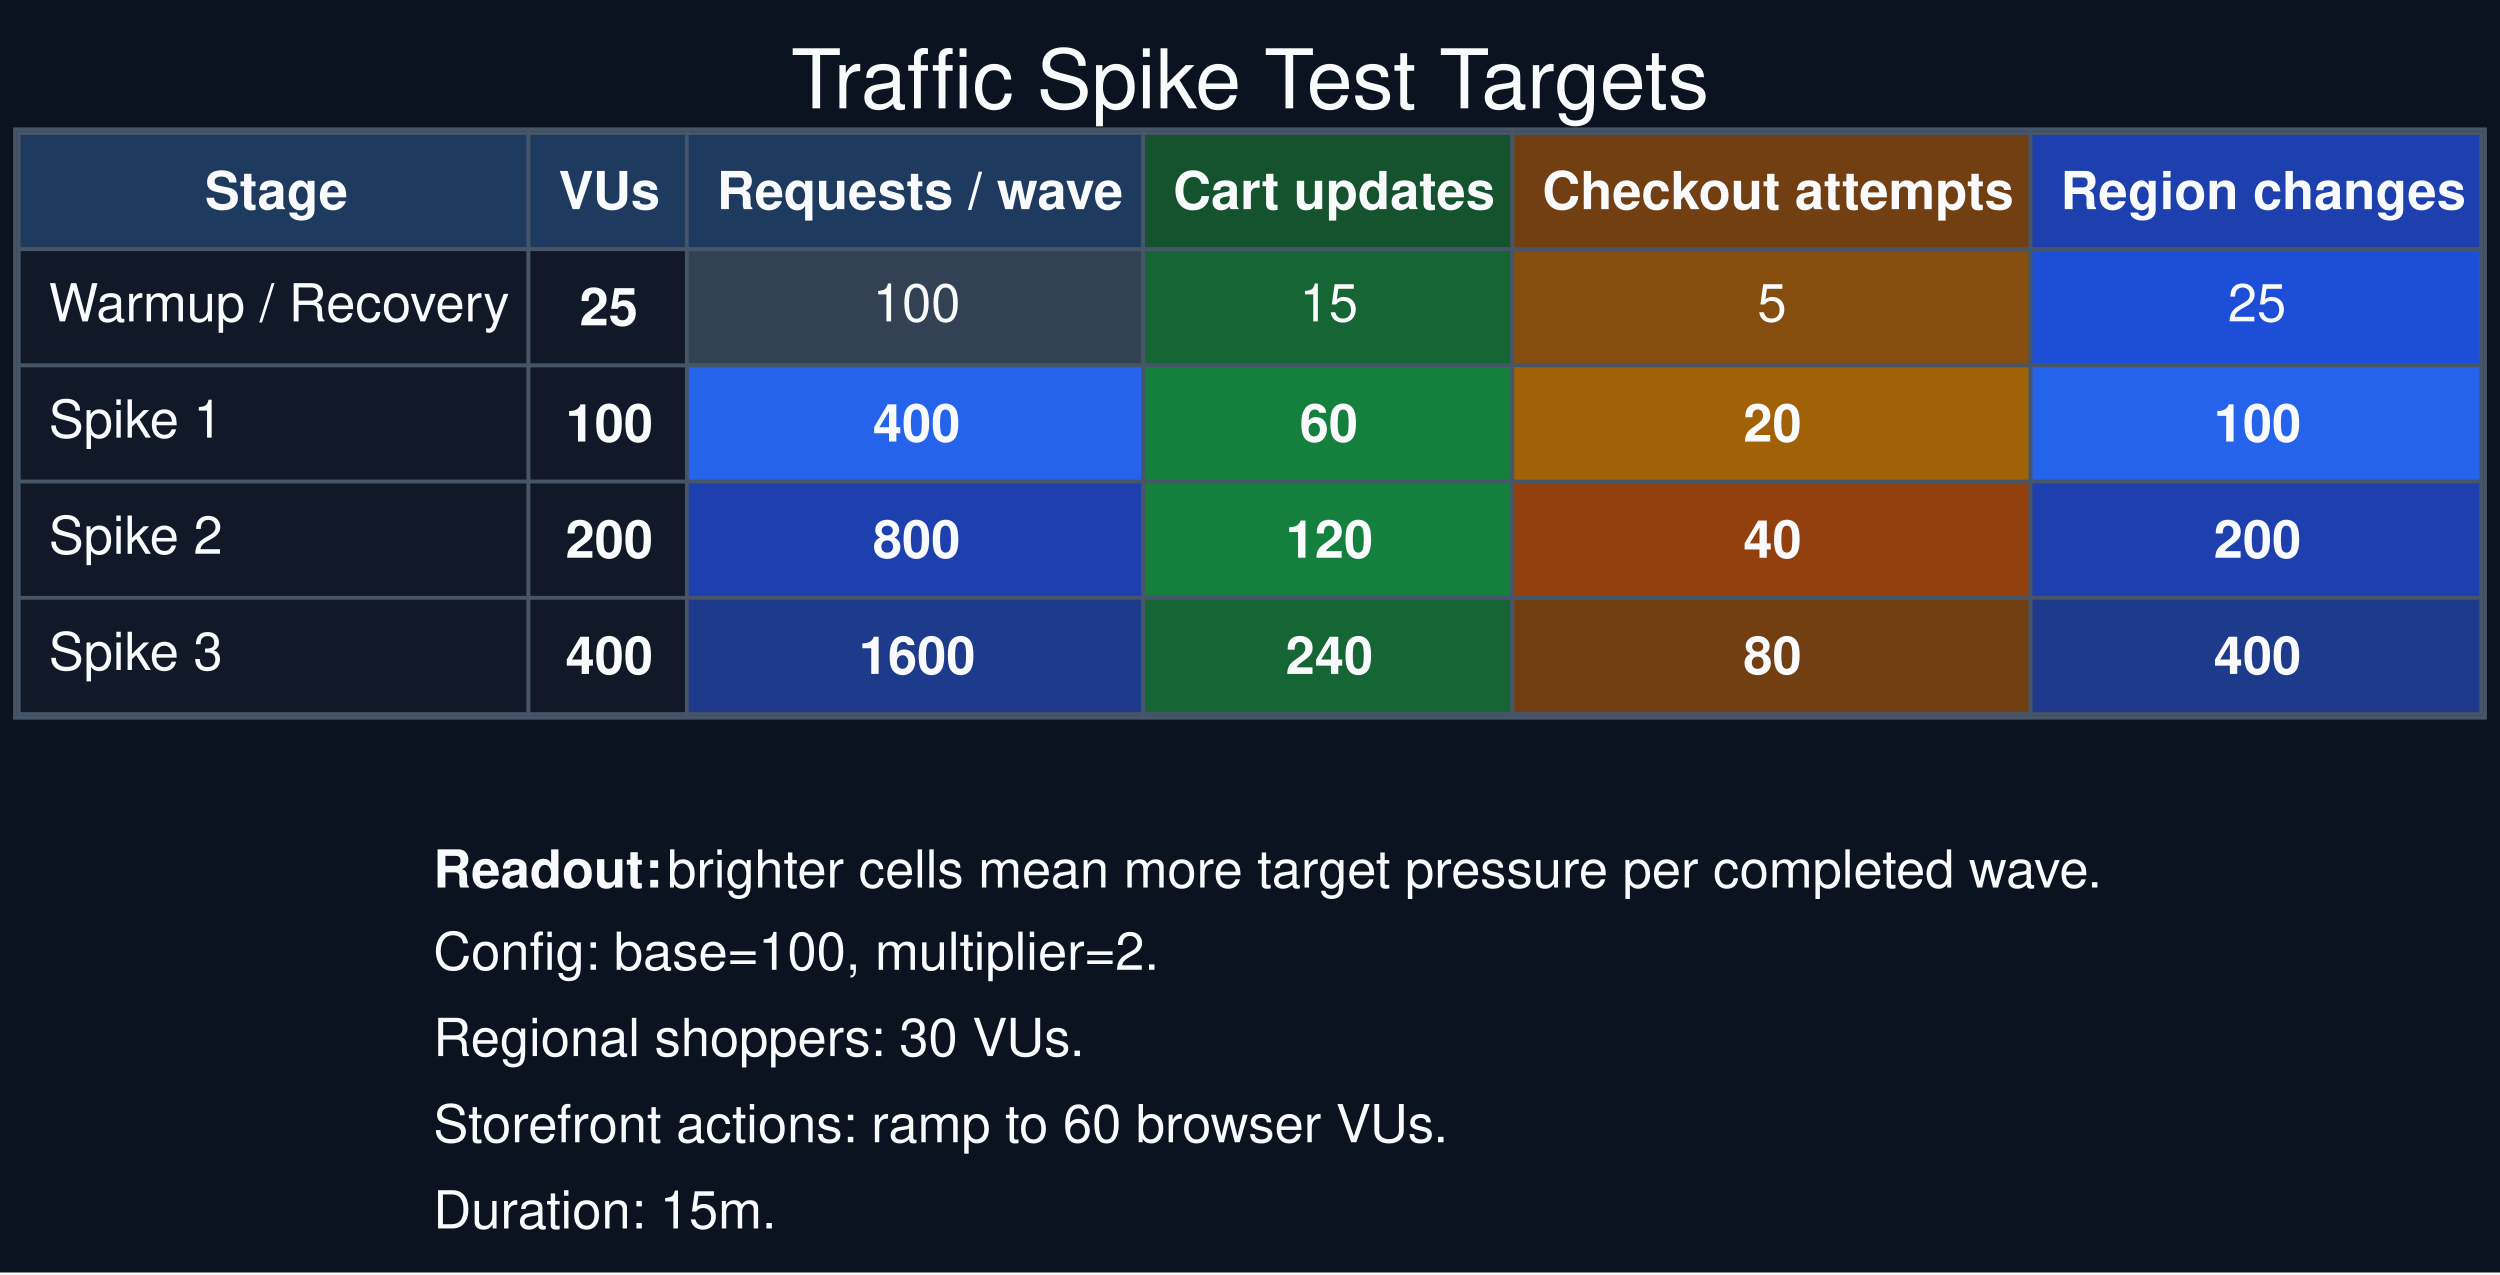
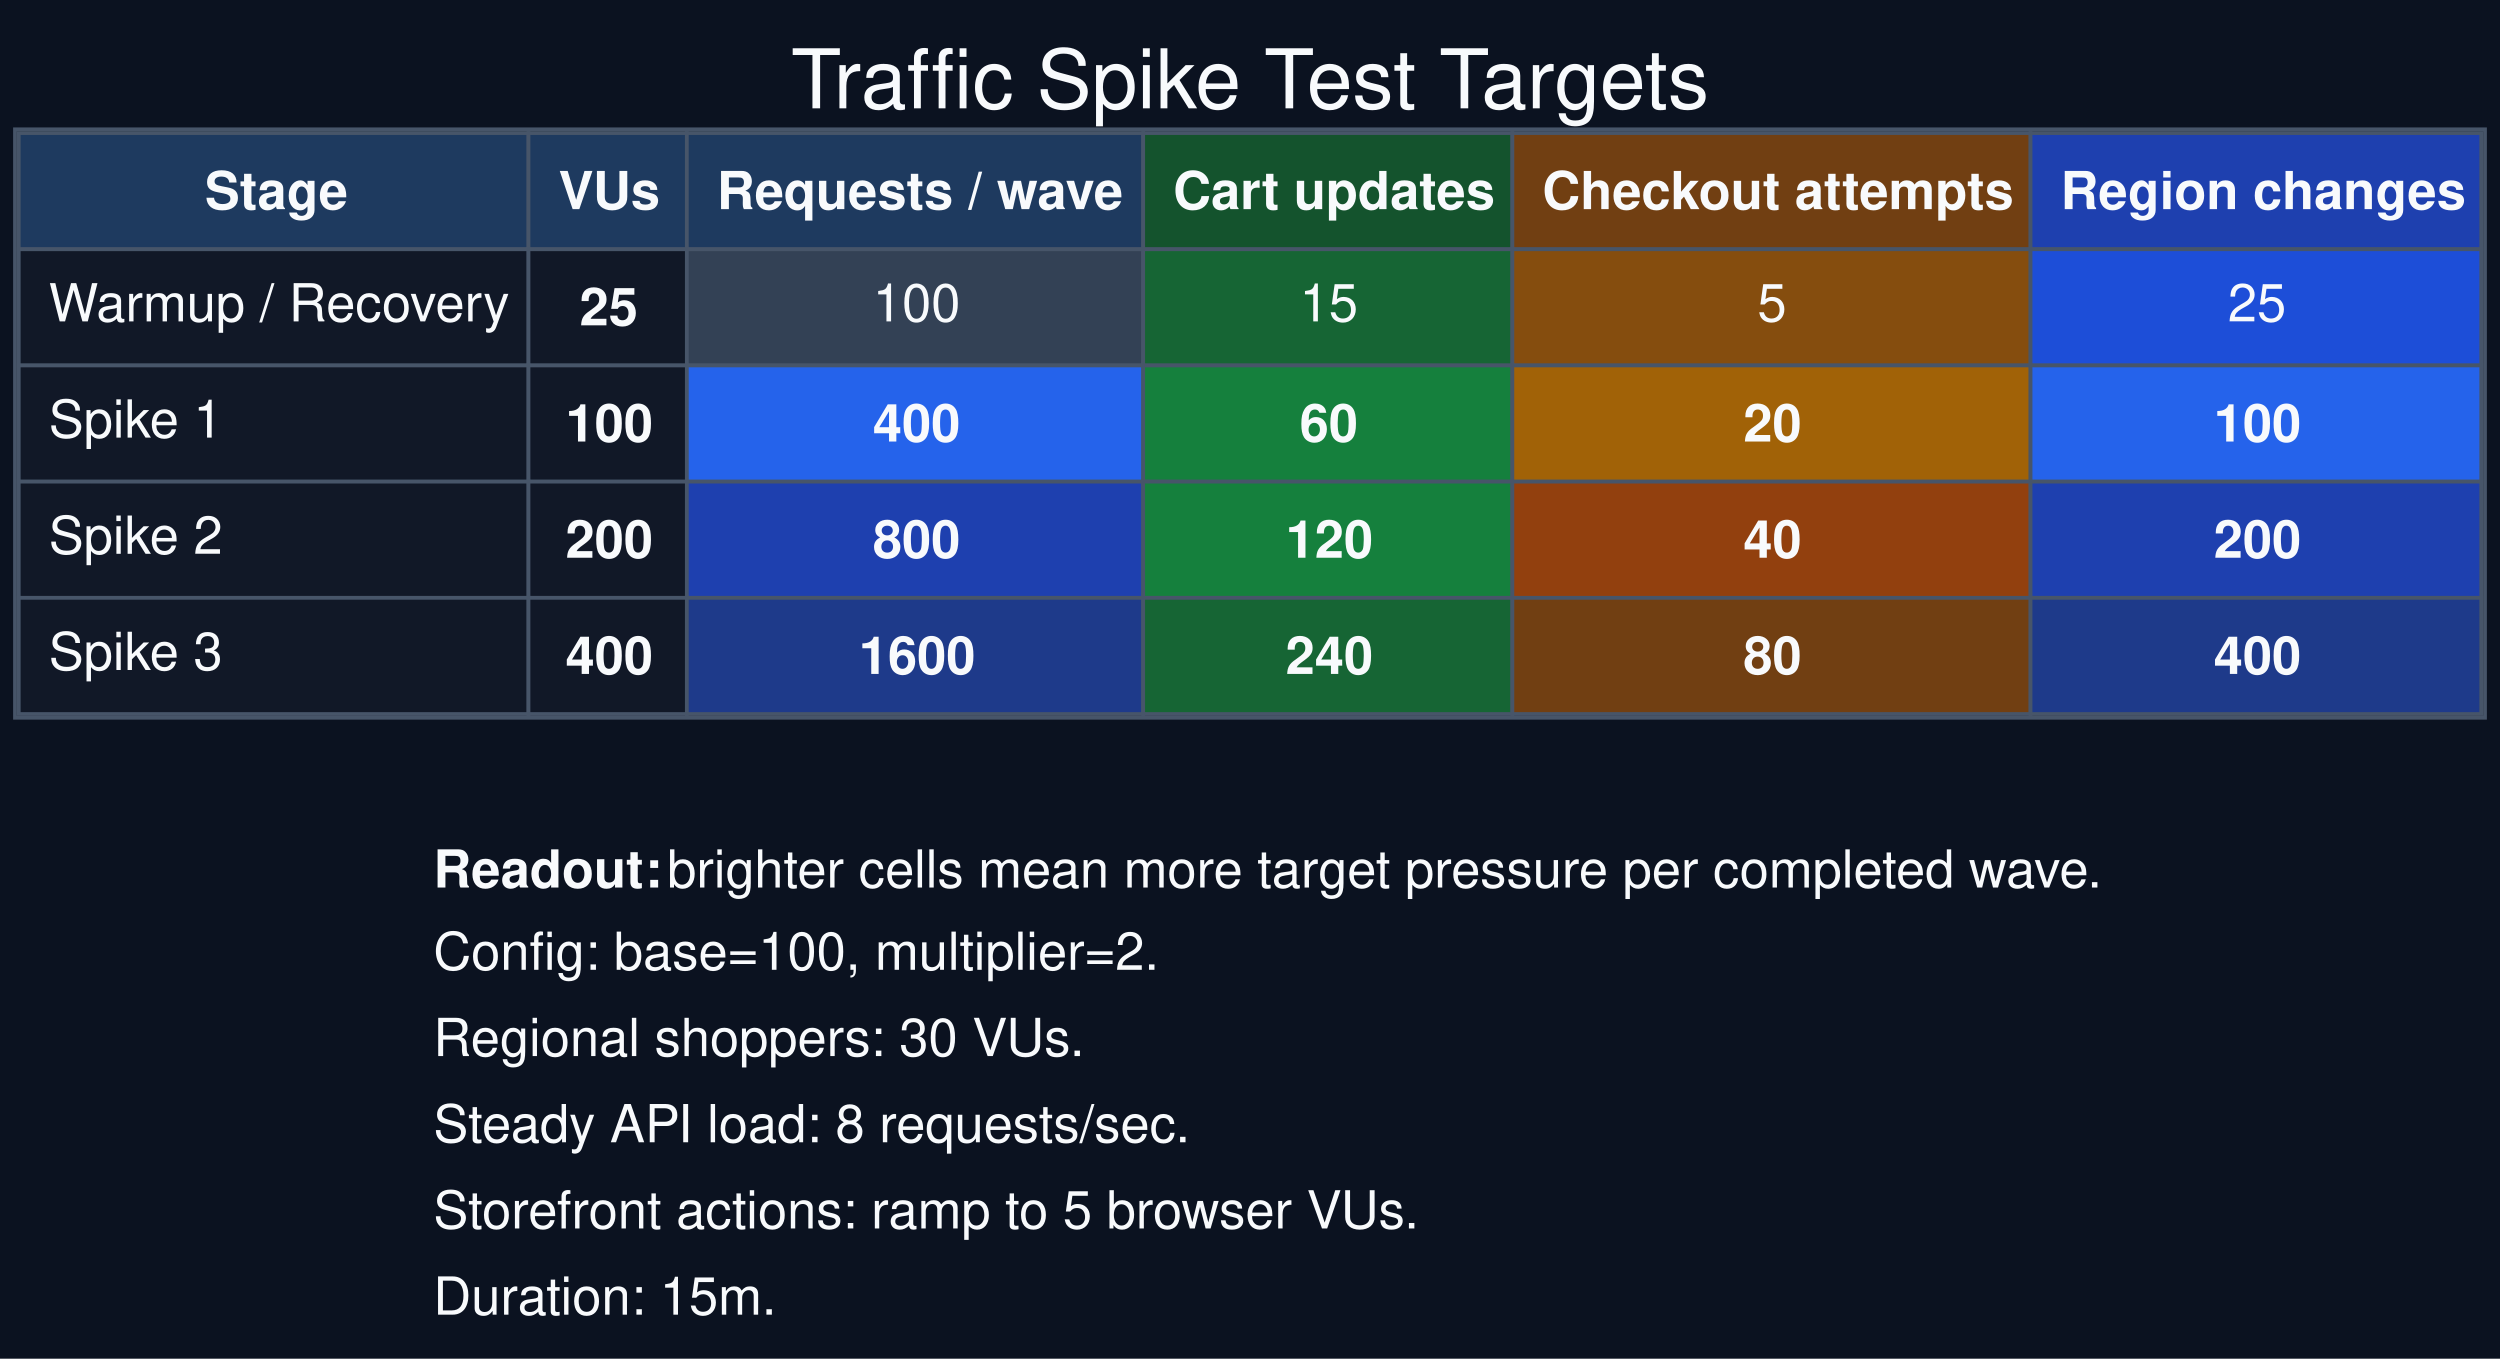
- <svg xmlns="http://www.w3.org/2000/svg" width="667pt" height="340pt" viewBox="0.00 0.00 667.00 340.00">
-   <g id="graph0" class="graph" transform="scale(1 1) rotate(0) translate(4 335.5)">
-     <polygon fill="#0b1220" stroke="none" points="-4,4 -4,-335.5 663,-335.5 663,4 -4,4" />
-     <text xml:space="preserve" text-anchor="middle" x="329.5" y="-306.6" font-family="Helvetica,sans-Serif" font-size="22.00" fill="#f8fafc">Traffic Spike Test Targets</text>
+ <svg xmlns="http://www.w3.org/2000/svg" width="667pt" height="363pt" viewBox="0.00 0.00 667.00 363.00">
+   <g id="graph0" class="graph" transform="scale(1 1) rotate(0) translate(4 358.5)">
+     <polygon fill="#0b1220" stroke="none" points="-4,4 -4,-358.5 663,-358.5 663,4 -4,4" />
+     <text xml:space="preserve" text-anchor="middle" x="329.5" y="-329.6" font-family="Helvetica,sans-Serif" font-size="22.00" fill="#f8fafc">Traffic Spike Test Targets</text>
    <g id="node1" class="node">
-       <polygon fill="#1e3a5f" stroke="none" points="1,-269 1,-300 137,-300 137,-269 1,-269" />
-       <polygon fill="none" stroke="#475569" points="1,-269 1,-300 137,-300 137,-269 1,-269" />
-       <text xml:space="preserve" text-anchor="start" x="50.62" y="-279.7" font-family="Helvetica,sans-Serif" font-weight="bold" font-size="14.00" fill="#f8fafc">Stage</text>
-       <polygon fill="#1e3a5f" stroke="none" points="137,-269 137,-300 179.25,-300 179.25,-269 137,-269" />
-       <polygon fill="none" stroke="#475569" points="137,-269 137,-300 179.25,-300 179.25,-269 137,-269" />
-       <text xml:space="preserve" text-anchor="start" x="145" y="-279.7" font-family="Helvetica,sans-Serif" font-weight="bold" font-size="14.00" fill="#f8fafc">VUs</text>
-       <polygon fill="#1e3a5f" stroke="none" points="179.25,-269 179.25,-300 301,-300 301,-269 179.25,-269" />
-       <polygon fill="none" stroke="#475569" points="179.25,-269 179.25,-300 301,-300 301,-269 179.25,-269" />
-       <text xml:space="preserve" text-anchor="start" x="187.25" y="-279.7" font-family="Helvetica,sans-Serif" font-weight="bold" font-size="14.00" fill="#f8fafc">Requests / wave</text>
-       <polygon fill="#14532d" stroke="none" points="301,-269 301,-300 399.5,-300 399.5,-269 301,-269" />
-       <polygon fill="none" stroke="#475569" points="301,-269 301,-300 399.5,-300 399.5,-269 301,-269" />
-       <text xml:space="preserve" text-anchor="start" x="309" y="-279.7" font-family="Helvetica,sans-Serif" font-weight="bold" font-size="14.00" fill="#f8fafc">Cart updates</text>
-       <polygon fill="#713f12" stroke="none" points="399.5,-269 399.5,-300 537.75,-300 537.75,-269 399.5,-269" />
-       <polygon fill="none" stroke="#475569" points="399.5,-269 399.5,-300 537.75,-300 537.75,-269 399.5,-269" />
-       <text xml:space="preserve" text-anchor="start" x="407.5" y="-279.7" font-family="Helvetica,sans-Serif" font-weight="bold" font-size="14.00" fill="#f8fafc">Checkout attempts</text>
-       <polygon fill="#1e40af" stroke="none" points="537.75,-269 537.75,-300 658,-300 658,-269 537.75,-269" />
-       <polygon fill="none" stroke="#475569" points="537.75,-269 537.75,-300 658,-300 658,-269 537.75,-269" />
-       <text xml:space="preserve" text-anchor="start" x="545.75" y="-279.7" font-family="Helvetica,sans-Serif" font-weight="bold" font-size="14.00" fill="#f8fafc">Region changes</text>
-       <polygon fill="#111827" stroke="none" points="1,-238 1,-269 137,-269 137,-238 1,-238" />
-       <polygon fill="none" stroke="#475569" points="1,-238 1,-269 137,-269 137,-238 1,-238" />
-       <text xml:space="preserve" text-anchor="start" x="9" y="-249.75" font-family="Helvetica,sans-Serif" font-size="14.00" fill="#f8fafc">Warmup / Recovery</text>
-       <polygon fill="#111827" stroke="none" points="137,-238 137,-269 179.25,-269 179.25,-238 137,-238" />
-       <polygon fill="none" stroke="#475569" points="137,-238 137,-269 179.25,-269 179.25,-238 137,-238" />
-       <text xml:space="preserve" text-anchor="start" x="150.62" y="-248.7" font-family="Helvetica,sans-Serif" font-weight="bold" font-size="14.00" fill="#f8fafc">25</text>
-       <polygon fill="#334155" stroke="none" points="179.25,-238 179.25,-269 301,-269 301,-238 179.25,-238" />
-       <polygon fill="none" stroke="#475569" points="179.25,-238 179.25,-269 301,-269 301,-238 179.25,-238" />
-       <text xml:space="preserve" text-anchor="start" x="228.88" y="-249.75" font-family="Helvetica,sans-Serif" font-size="14.00" fill="#f8fafc">100</text>
-       <polygon fill="#166534" stroke="none" points="301,-238 301,-269 399.5,-269 399.5,-238 301,-238" />
-       <polygon fill="none" stroke="#475569" points="301,-238 301,-269 399.5,-269 399.5,-238 301,-238" />
-       <text xml:space="preserve" text-anchor="start" x="342.75" y="-249.75" font-family="Helvetica,sans-Serif" font-size="14.00" fill="#f8fafc">15</text>
-       <polygon fill="#854d0e" stroke="none" points="399.5,-238 399.5,-269 537.75,-269 537.75,-238 399.5,-238" />
-       <polygon fill="none" stroke="#475569" points="399.5,-238 399.5,-269 537.75,-269 537.75,-238 399.5,-238" />
-       <text xml:space="preserve" text-anchor="start" x="464.88" y="-249.75" font-family="Helvetica,sans-Serif" font-size="14.00" fill="#f8fafc">5</text>
-       <polygon fill="#1d4ed8" stroke="none" points="537.75,-238 537.75,-269 658,-269 658,-238 537.75,-238" />
-       <polygon fill="none" stroke="#475569" points="537.75,-238 537.75,-269 658,-269 658,-238 537.75,-238" />
-       <text xml:space="preserve" text-anchor="start" x="590.38" y="-249.75" font-family="Helvetica,sans-Serif" font-size="14.00" fill="#f8fafc">25</text>
-       <polygon fill="#111827" stroke="none" points="1,-207 1,-238 137,-238 137,-207 1,-207" />
-       <polygon fill="none" stroke="#475569" points="1,-207 1,-238 137,-238 137,-207 1,-207" />
-       <text xml:space="preserve" text-anchor="start" x="9" y="-218.75" font-family="Helvetica,sans-Serif" font-size="14.00" fill="#f8fafc">Spike 1</text>
-       <polygon fill="#111827" stroke="none" points="137,-207 137,-238 179.25,-238 179.25,-207 137,-207" />
-       <polygon fill="none" stroke="#475569" points="137,-207 137,-238 179.25,-238 179.25,-207 137,-207" />
-       <text xml:space="preserve" text-anchor="start" x="146.88" y="-217.7" font-family="Helvetica,sans-Serif" font-weight="bold" font-size="14.00" fill="#f8fafc">100</text>
-       <polygon fill="#2563eb" stroke="none" points="179.25,-207 179.25,-238 301,-238 301,-207 179.25,-207" />
-       <polygon fill="none" stroke="#475569" points="179.25,-207 179.25,-238 301,-238 301,-207 179.25,-207" />
-       <text xml:space="preserve" text-anchor="start" x="228.88" y="-217.7" font-family="Helvetica,sans-Serif" font-weight="bold" font-size="14.00" fill="#f8fafc">400</text>
-       <polygon fill="#15803d" stroke="none" points="301,-207 301,-238 399.5,-238 399.5,-207 301,-207" />
-       <polygon fill="none" stroke="#475569" points="301,-207 301,-238 399.5,-238 399.5,-207 301,-207" />
-       <text xml:space="preserve" text-anchor="start" x="342.75" y="-217.7" font-family="Helvetica,sans-Serif" font-weight="bold" font-size="14.00" fill="#f8fafc">60</text>
-       <polygon fill="#a16207" stroke="none" points="399.5,-207 399.5,-238 537.75,-238 537.75,-207 399.5,-207" />
-       <polygon fill="none" stroke="#475569" points="399.5,-207 399.5,-238 537.75,-238 537.75,-207 399.5,-207" />
-       <text xml:space="preserve" text-anchor="start" x="461.12" y="-217.7" font-family="Helvetica,sans-Serif" font-weight="bold" font-size="14.00" fill="#f8fafc">20</text>
-       <polygon fill="#2563eb" stroke="none" points="537.75,-207 537.75,-238 658,-238 658,-207 537.75,-207" />
-       <polygon fill="none" stroke="#475569" points="537.75,-207 537.75,-238 658,-238 658,-207 537.75,-207" />
-       <text xml:space="preserve" text-anchor="start" x="586.62" y="-217.7" font-family="Helvetica,sans-Serif" font-weight="bold" font-size="14.00" fill="#f8fafc">100</text>
-       <polygon fill="#111827" stroke="none" points="1,-176 1,-207 137,-207 137,-176 1,-176" />
-       <polygon fill="none" stroke="#475569" points="1,-176 1,-207 137,-207 137,-176 1,-176" />
-       <text xml:space="preserve" text-anchor="start" x="9" y="-187.75" font-family="Helvetica,sans-Serif" font-size="14.00" fill="#f8fafc">Spike 2</text>
-       <polygon fill="#111827" stroke="none" points="137,-176 137,-207 179.25,-207 179.25,-176 137,-176" />
-       <polygon fill="none" stroke="#475569" points="137,-176 137,-207 179.25,-207 179.25,-176 137,-176" />
-       <text xml:space="preserve" text-anchor="start" x="146.88" y="-186.7" font-family="Helvetica,sans-Serif" font-weight="bold" font-size="14.00" fill="#f8fafc">200</text>
-       <polygon fill="#1e40af" stroke="none" points="179.25,-176 179.25,-207 301,-207 301,-176 179.25,-176" />
-       <polygon fill="none" stroke="#475569" points="179.25,-176 179.25,-207 301,-207 301,-176 179.25,-176" />
-       <text xml:space="preserve" text-anchor="start" x="228.88" y="-186.7" font-family="Helvetica,sans-Serif" font-weight="bold" font-size="14.00" fill="#f8fafc">800</text>
-       <polygon fill="#15803d" stroke="none" points="301,-176 301,-207 399.5,-207 399.5,-176 301,-176" />
-       <polygon fill="none" stroke="#475569" points="301,-176 301,-207 399.5,-207 399.5,-176 301,-176" />
-       <text xml:space="preserve" text-anchor="start" x="339" y="-186.7" font-family="Helvetica,sans-Serif" font-weight="bold" font-size="14.00" fill="#f8fafc">120</text>
-       <polygon fill="#92400e" stroke="none" points="399.5,-176 399.5,-207 537.75,-207 537.75,-176 399.5,-176" />
-       <polygon fill="none" stroke="#475569" points="399.5,-176 399.5,-207 537.75,-207 537.75,-176 399.5,-176" />
-       <text xml:space="preserve" text-anchor="start" x="461.12" y="-186.7" font-family="Helvetica,sans-Serif" font-weight="bold" font-size="14.00" fill="#f8fafc">40</text>
-       <polygon fill="#1e40af" stroke="none" points="537.75,-176 537.75,-207 658,-207 658,-176 537.75,-176" />
-       <polygon fill="none" stroke="#475569" points="537.75,-176 537.75,-207 658,-207 658,-176 537.75,-176" />
-       <text xml:space="preserve" text-anchor="start" x="586.62" y="-186.7" font-family="Helvetica,sans-Serif" font-weight="bold" font-size="14.00" fill="#f8fafc">200</text>
-       <polygon fill="#111827" stroke="none" points="1,-145 1,-176 137,-176 137,-145 1,-145" />
-       <polygon fill="none" stroke="#475569" points="1,-145 1,-176 137,-176 137,-145 1,-145" />
-       <text xml:space="preserve" text-anchor="start" x="9" y="-156.75" font-family="Helvetica,sans-Serif" font-size="14.00" fill="#f8fafc">Spike 3</text>
-       <polygon fill="#111827" stroke="none" points="137,-145 137,-176 179.25,-176 179.25,-145 137,-145" />
-       <polygon fill="none" stroke="#475569" points="137,-145 137,-176 179.25,-176 179.25,-145 137,-145" />
-       <text xml:space="preserve" text-anchor="start" x="146.88" y="-155.7" font-family="Helvetica,sans-Serif" font-weight="bold" font-size="14.00" fill="#f8fafc">400</text>
-       <polygon fill="#1e3a8a" stroke="none" points="179.25,-145 179.25,-176 301,-176 301,-145 179.25,-145" />
-       <polygon fill="none" stroke="#475569" points="179.25,-145 179.25,-176 301,-176 301,-145 179.25,-145" />
-       <text xml:space="preserve" text-anchor="start" x="225.12" y="-155.7" font-family="Helvetica,sans-Serif" font-weight="bold" font-size="14.00" fill="#f8fafc">1600</text>
-       <polygon fill="#166534" stroke="none" points="301,-145 301,-176 399.5,-176 399.5,-145 301,-145" />
-       <polygon fill="none" stroke="#475569" points="301,-145 301,-176 399.5,-176 399.5,-145 301,-145" />
-       <text xml:space="preserve" text-anchor="start" x="339" y="-155.7" font-family="Helvetica,sans-Serif" font-weight="bold" font-size="14.00" fill="#f8fafc">240</text>
-       <polygon fill="#713f12" stroke="none" points="399.5,-145 399.5,-176 537.75,-176 537.75,-145 399.5,-145" />
-       <polygon fill="none" stroke="#475569" points="399.5,-145 399.5,-176 537.75,-176 537.75,-145 399.5,-145" />
-       <text xml:space="preserve" text-anchor="start" x="461.12" y="-155.7" font-family="Helvetica,sans-Serif" font-weight="bold" font-size="14.00" fill="#f8fafc">80</text>
-       <polygon fill="#1e3a8a" stroke="none" points="537.75,-145 537.75,-176 658,-176 658,-145 537.75,-145" />
-       <polygon fill="none" stroke="#475569" points="537.75,-145 537.75,-176 658,-176 658,-145 537.75,-145" />
-       <text xml:space="preserve" text-anchor="start" x="586.62" y="-155.7" font-family="Helvetica,sans-Serif" font-weight="bold" font-size="14.00" fill="#f8fafc">400</text>
-       <polygon fill="none" stroke="#475569" points="0,-144 0,-301 659,-301 659,-144 0,-144" />
+       <polygon fill="#1e3a5f" stroke="none" points="1,-292 1,-323 137,-323 137,-292 1,-292" />
+       <polygon fill="none" stroke="#475569" points="1,-292 1,-323 137,-323 137,-292 1,-292" />
+       <text xml:space="preserve" text-anchor="start" x="50.62" y="-302.7" font-family="Helvetica,sans-Serif" font-weight="bold" font-size="14.00" fill="#f8fafc">Stage</text>
+       <polygon fill="#1e3a5f" stroke="none" points="137,-292 137,-323 179.25,-323 179.25,-292 137,-292" />
+       <polygon fill="none" stroke="#475569" points="137,-292 137,-323 179.25,-323 179.25,-292 137,-292" />
+       <text xml:space="preserve" text-anchor="start" x="145" y="-302.7" font-family="Helvetica,sans-Serif" font-weight="bold" font-size="14.00" fill="#f8fafc">VUs</text>
+       <polygon fill="#1e3a5f" stroke="none" points="179.25,-292 179.25,-323 301,-323 301,-292 179.25,-292" />
+       <polygon fill="none" stroke="#475569" points="179.25,-292 179.25,-323 301,-323 301,-292 179.25,-292" />
+       <text xml:space="preserve" text-anchor="start" x="187.25" y="-302.7" font-family="Helvetica,sans-Serif" font-weight="bold" font-size="14.00" fill="#f8fafc">Requests / wave</text>
+       <polygon fill="#14532d" stroke="none" points="301,-292 301,-323 399.5,-323 399.5,-292 301,-292" />
+       <polygon fill="none" stroke="#475569" points="301,-292 301,-323 399.5,-323 399.5,-292 301,-292" />
+       <text xml:space="preserve" text-anchor="start" x="309" y="-302.7" font-family="Helvetica,sans-Serif" font-weight="bold" font-size="14.00" fill="#f8fafc">Cart updates</text>
+       <polygon fill="#713f12" stroke="none" points="399.5,-292 399.5,-323 537.75,-323 537.75,-292 399.5,-292" />
+       <polygon fill="none" stroke="#475569" points="399.5,-292 399.5,-323 537.75,-323 537.75,-292 399.5,-292" />
+       <text xml:space="preserve" text-anchor="start" x="407.5" y="-302.7" font-family="Helvetica,sans-Serif" font-weight="bold" font-size="14.00" fill="#f8fafc">Checkout attempts</text>
+       <polygon fill="#1e40af" stroke="none" points="537.75,-292 537.75,-323 658,-323 658,-292 537.75,-292" />
+       <polygon fill="none" stroke="#475569" points="537.75,-292 537.75,-323 658,-323 658,-292 537.75,-292" />
+       <text xml:space="preserve" text-anchor="start" x="545.75" y="-302.7" font-family="Helvetica,sans-Serif" font-weight="bold" font-size="14.00" fill="#f8fafc">Region changes</text>
+       <polygon fill="#111827" stroke="none" points="1,-261 1,-292 137,-292 137,-261 1,-261" />
+       <polygon fill="none" stroke="#475569" points="1,-261 1,-292 137,-292 137,-261 1,-261" />
+       <text xml:space="preserve" text-anchor="start" x="9" y="-272.75" font-family="Helvetica,sans-Serif" font-size="14.00" fill="#f8fafc">Warmup / Recovery</text>
+       <polygon fill="#111827" stroke="none" points="137,-261 137,-292 179.25,-292 179.25,-261 137,-261" />
+       <polygon fill="none" stroke="#475569" points="137,-261 137,-292 179.25,-292 179.25,-261 137,-261" />
+       <text xml:space="preserve" text-anchor="start" x="150.62" y="-271.7" font-family="Helvetica,sans-Serif" font-weight="bold" font-size="14.00" fill="#f8fafc">25</text>
+       <polygon fill="#334155" stroke="none" points="179.25,-261 179.25,-292 301,-292 301,-261 179.25,-261" />
+       <polygon fill="none" stroke="#475569" points="179.25,-261 179.25,-292 301,-292 301,-261 179.25,-261" />
+       <text xml:space="preserve" text-anchor="start" x="228.88" y="-272.75" font-family="Helvetica,sans-Serif" font-size="14.00" fill="#f8fafc">100</text>
+       <polygon fill="#166534" stroke="none" points="301,-261 301,-292 399.5,-292 399.5,-261 301,-261" />
+       <polygon fill="none" stroke="#475569" points="301,-261 301,-292 399.5,-292 399.5,-261 301,-261" />
+       <text xml:space="preserve" text-anchor="start" x="342.75" y="-272.75" font-family="Helvetica,sans-Serif" font-size="14.00" fill="#f8fafc">15</text>
+       <polygon fill="#854d0e" stroke="none" points="399.5,-261 399.5,-292 537.75,-292 537.75,-261 399.5,-261" />
+       <polygon fill="none" stroke="#475569" points="399.5,-261 399.5,-292 537.75,-292 537.75,-261 399.5,-261" />
+       <text xml:space="preserve" text-anchor="start" x="464.88" y="-272.75" font-family="Helvetica,sans-Serif" font-size="14.00" fill="#f8fafc">5</text>
+       <polygon fill="#1d4ed8" stroke="none" points="537.75,-261 537.75,-292 658,-292 658,-261 537.75,-261" />
+       <polygon fill="none" stroke="#475569" points="537.75,-261 537.75,-292 658,-292 658,-261 537.75,-261" />
+       <text xml:space="preserve" text-anchor="start" x="590.38" y="-272.75" font-family="Helvetica,sans-Serif" font-size="14.00" fill="#f8fafc">25</text>
+       <polygon fill="#111827" stroke="none" points="1,-230 1,-261 137,-261 137,-230 1,-230" />
+       <polygon fill="none" stroke="#475569" points="1,-230 1,-261 137,-261 137,-230 1,-230" />
+       <text xml:space="preserve" text-anchor="start" x="9" y="-241.75" font-family="Helvetica,sans-Serif" font-size="14.00" fill="#f8fafc">Spike 1</text>
+       <polygon fill="#111827" stroke="none" points="137,-230 137,-261 179.25,-261 179.25,-230 137,-230" />
+       <polygon fill="none" stroke="#475569" points="137,-230 137,-261 179.25,-261 179.25,-230 137,-230" />
+       <text xml:space="preserve" text-anchor="start" x="146.88" y="-240.7" font-family="Helvetica,sans-Serif" font-weight="bold" font-size="14.00" fill="#f8fafc">100</text>
+       <polygon fill="#2563eb" stroke="none" points="179.25,-230 179.25,-261 301,-261 301,-230 179.25,-230" />
+       <polygon fill="none" stroke="#475569" points="179.25,-230 179.25,-261 301,-261 301,-230 179.25,-230" />
+       <text xml:space="preserve" text-anchor="start" x="228.88" y="-240.7" font-family="Helvetica,sans-Serif" font-weight="bold" font-size="14.00" fill="#f8fafc">400</text>
+       <polygon fill="#15803d" stroke="none" points="301,-230 301,-261 399.5,-261 399.5,-230 301,-230" />
+       <polygon fill="none" stroke="#475569" points="301,-230 301,-261 399.5,-261 399.5,-230 301,-230" />
+       <text xml:space="preserve" text-anchor="start" x="342.75" y="-240.7" font-family="Helvetica,sans-Serif" font-weight="bold" font-size="14.00" fill="#f8fafc">60</text>
+       <polygon fill="#a16207" stroke="none" points="399.5,-230 399.5,-261 537.75,-261 537.75,-230 399.5,-230" />
+       <polygon fill="none" stroke="#475569" points="399.5,-230 399.5,-261 537.75,-261 537.75,-230 399.5,-230" />
+       <text xml:space="preserve" text-anchor="start" x="461.12" y="-240.7" font-family="Helvetica,sans-Serif" font-weight="bold" font-size="14.00" fill="#f8fafc">20</text>
+       <polygon fill="#2563eb" stroke="none" points="537.75,-230 537.75,-261 658,-261 658,-230 537.75,-230" />
+       <polygon fill="none" stroke="#475569" points="537.75,-230 537.75,-261 658,-261 658,-230 537.75,-230" />
+       <text xml:space="preserve" text-anchor="start" x="586.62" y="-240.7" font-family="Helvetica,sans-Serif" font-weight="bold" font-size="14.00" fill="#f8fafc">100</text>
+       <polygon fill="#111827" stroke="none" points="1,-199 1,-230 137,-230 137,-199 1,-199" />
+       <polygon fill="none" stroke="#475569" points="1,-199 1,-230 137,-230 137,-199 1,-199" />
+       <text xml:space="preserve" text-anchor="start" x="9" y="-210.75" font-family="Helvetica,sans-Serif" font-size="14.00" fill="#f8fafc">Spike 2</text>
+       <polygon fill="#111827" stroke="none" points="137,-199 137,-230 179.25,-230 179.25,-199 137,-199" />
+       <polygon fill="none" stroke="#475569" points="137,-199 137,-230 179.25,-230 179.25,-199 137,-199" />
+       <text xml:space="preserve" text-anchor="start" x="146.88" y="-209.7" font-family="Helvetica,sans-Serif" font-weight="bold" font-size="14.00" fill="#f8fafc">200</text>
+       <polygon fill="#1e40af" stroke="none" points="179.25,-199 179.25,-230 301,-230 301,-199 179.25,-199" />
+       <polygon fill="none" stroke="#475569" points="179.25,-199 179.25,-230 301,-230 301,-199 179.25,-199" />
+       <text xml:space="preserve" text-anchor="start" x="228.88" y="-209.7" font-family="Helvetica,sans-Serif" font-weight="bold" font-size="14.00" fill="#f8fafc">800</text>
+       <polygon fill="#15803d" stroke="none" points="301,-199 301,-230 399.5,-230 399.5,-199 301,-199" />
+       <polygon fill="none" stroke="#475569" points="301,-199 301,-230 399.5,-230 399.5,-199 301,-199" />
+       <text xml:space="preserve" text-anchor="start" x="339" y="-209.7" font-family="Helvetica,sans-Serif" font-weight="bold" font-size="14.00" fill="#f8fafc">120</text>
+       <polygon fill="#92400e" stroke="none" points="399.5,-199 399.5,-230 537.75,-230 537.75,-199 399.5,-199" />
+       <polygon fill="none" stroke="#475569" points="399.5,-199 399.5,-230 537.75,-230 537.75,-199 399.5,-199" />
+       <text xml:space="preserve" text-anchor="start" x="461.12" y="-209.7" font-family="Helvetica,sans-Serif" font-weight="bold" font-size="14.00" fill="#f8fafc">40</text>
+       <polygon fill="#1e40af" stroke="none" points="537.75,-199 537.75,-230 658,-230 658,-199 537.75,-199" />
+       <polygon fill="none" stroke="#475569" points="537.75,-199 537.75,-230 658,-230 658,-199 537.75,-199" />
+       <text xml:space="preserve" text-anchor="start" x="586.62" y="-209.7" font-family="Helvetica,sans-Serif" font-weight="bold" font-size="14.00" fill="#f8fafc">200</text>
+       <polygon fill="#111827" stroke="none" points="1,-168 1,-199 137,-199 137,-168 1,-168" />
+       <polygon fill="none" stroke="#475569" points="1,-168 1,-199 137,-199 137,-168 1,-168" />
+       <text xml:space="preserve" text-anchor="start" x="9" y="-179.75" font-family="Helvetica,sans-Serif" font-size="14.00" fill="#f8fafc">Spike 3</text>
+       <polygon fill="#111827" stroke="none" points="137,-168 137,-199 179.25,-199 179.25,-168 137,-168" />
+       <polygon fill="none" stroke="#475569" points="137,-168 137,-199 179.25,-199 179.25,-168 137,-168" />
+       <text xml:space="preserve" text-anchor="start" x="146.88" y="-178.7" font-family="Helvetica,sans-Serif" font-weight="bold" font-size="14.00" fill="#f8fafc">400</text>
+       <polygon fill="#1e3a8a" stroke="none" points="179.25,-168 179.25,-199 301,-199 301,-168 179.25,-168" />
+       <polygon fill="none" stroke="#475569" points="179.25,-168 179.25,-199 301,-199 301,-168 179.25,-168" />
+       <text xml:space="preserve" text-anchor="start" x="225.12" y="-178.7" font-family="Helvetica,sans-Serif" font-weight="bold" font-size="14.00" fill="#f8fafc">1600</text>
+       <polygon fill="#166534" stroke="none" points="301,-168 301,-199 399.5,-199 399.5,-168 301,-168" />
+       <polygon fill="none" stroke="#475569" points="301,-168 301,-199 399.5,-199 399.5,-168 301,-168" />
+       <text xml:space="preserve" text-anchor="start" x="339" y="-178.7" font-family="Helvetica,sans-Serif" font-weight="bold" font-size="14.00" fill="#f8fafc">240</text>
+       <polygon fill="#713f12" stroke="none" points="399.5,-168 399.5,-199 537.75,-199 537.75,-168 399.5,-168" />
+       <polygon fill="none" stroke="#475569" points="399.5,-168 399.5,-199 537.75,-199 537.75,-168 399.5,-168" />
+       <text xml:space="preserve" text-anchor="start" x="461.12" y="-178.7" font-family="Helvetica,sans-Serif" font-weight="bold" font-size="14.00" fill="#f8fafc">80</text>
+       <polygon fill="#1e3a8a" stroke="none" points="537.75,-168 537.75,-199 658,-199 658,-168 537.75,-168" />
+       <polygon fill="none" stroke="#475569" points="537.75,-168 537.75,-199 658,-199 658,-168 537.75,-168" />
+       <text xml:space="preserve" text-anchor="start" x="586.62" y="-178.7" font-family="Helvetica,sans-Serif" font-weight="bold" font-size="14.00" fill="#f8fafc">400</text>
+       <polygon fill="none" stroke="#475569" points="0,-167 0,-324 659,-324 659,-167 0,-167" />
    </g>
    <g id="node2" class="node">
-       <text xml:space="preserve" text-anchor="start" x="111.62" y="-98.7" font-family="Helvetica,sans-Serif" font-weight="bold" font-size="14.00" fill="#f8fafc">Readout:</text>
-       <text xml:space="preserve" text-anchor="start" x="170.12" y="-98.7" font-family="Helvetica,sans-Serif" font-size="14.00" fill="#f8fafc"> brighter cells mean more target pressure per completed wave.</text>
-       <text xml:space="preserve" text-anchor="start" x="111.62" y="-76.75" font-family="Helvetica,sans-Serif" font-size="14.00" fill="#f8fafc">Config: base=100, multiplier=2.</text>
-       <text xml:space="preserve" text-anchor="start" x="111.62" y="-53.75" font-family="Helvetica,sans-Serif" font-size="14.00" fill="#f8fafc">Regional shoppers: 30 VUs.</text>
-       <text xml:space="preserve" text-anchor="start" x="111.62" y="-30.75" font-family="Helvetica,sans-Serif" font-size="14.00" fill="#f8fafc">Storefront actions: ramp to 60 browser VUs.</text>
+       <text xml:space="preserve" text-anchor="start" x="111.62" y="-121.7" font-family="Helvetica,sans-Serif" font-weight="bold" font-size="14.00" fill="#f8fafc">Readout:</text>
+       <text xml:space="preserve" text-anchor="start" x="170.12" y="-121.7" font-family="Helvetica,sans-Serif" font-size="14.00" fill="#f8fafc"> brighter cells mean more target pressure per completed wave.</text>
+       <text xml:space="preserve" text-anchor="start" x="111.62" y="-99.75" font-family="Helvetica,sans-Serif" font-size="14.00" fill="#f8fafc">Config: base=100, multiplier=2.</text>
+       <text xml:space="preserve" text-anchor="start" x="111.62" y="-76.75" font-family="Helvetica,sans-Serif" font-size="14.00" fill="#f8fafc">Regional shoppers: 30 VUs.</text>
+       <text xml:space="preserve" text-anchor="start" x="111.62" y="-53.75" font-family="Helvetica,sans-Serif" font-size="14.00" fill="#f8fafc">Steady API load: 8 requests/sec.</text>
+       <text xml:space="preserve" text-anchor="start" x="111.62" y="-30.75" font-family="Helvetica,sans-Serif" font-size="14.00" fill="#f8fafc">Storefront actions: ramp to 5 browser VUs.</text>
      <text xml:space="preserve" text-anchor="start" x="111.62" y="-7.75" font-family="Helvetica,sans-Serif" font-size="14.00" fill="#f8fafc">Duration: 15m.</text>
    </g>
  </g>
</svg>
